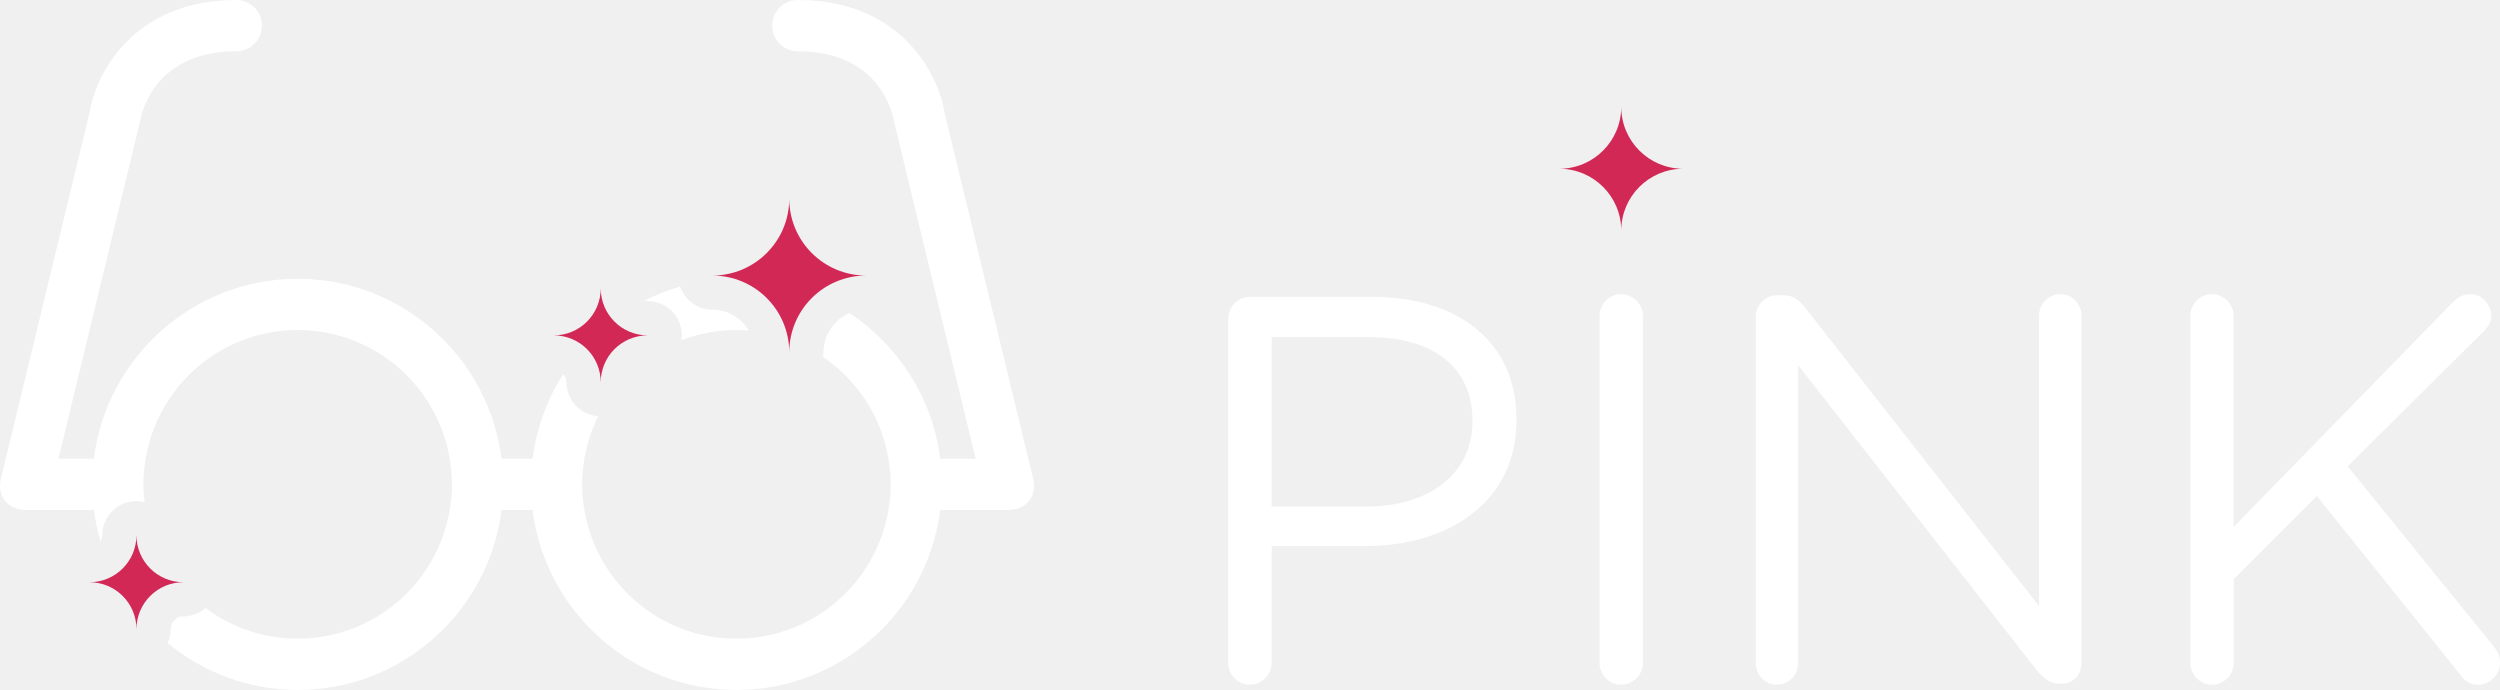
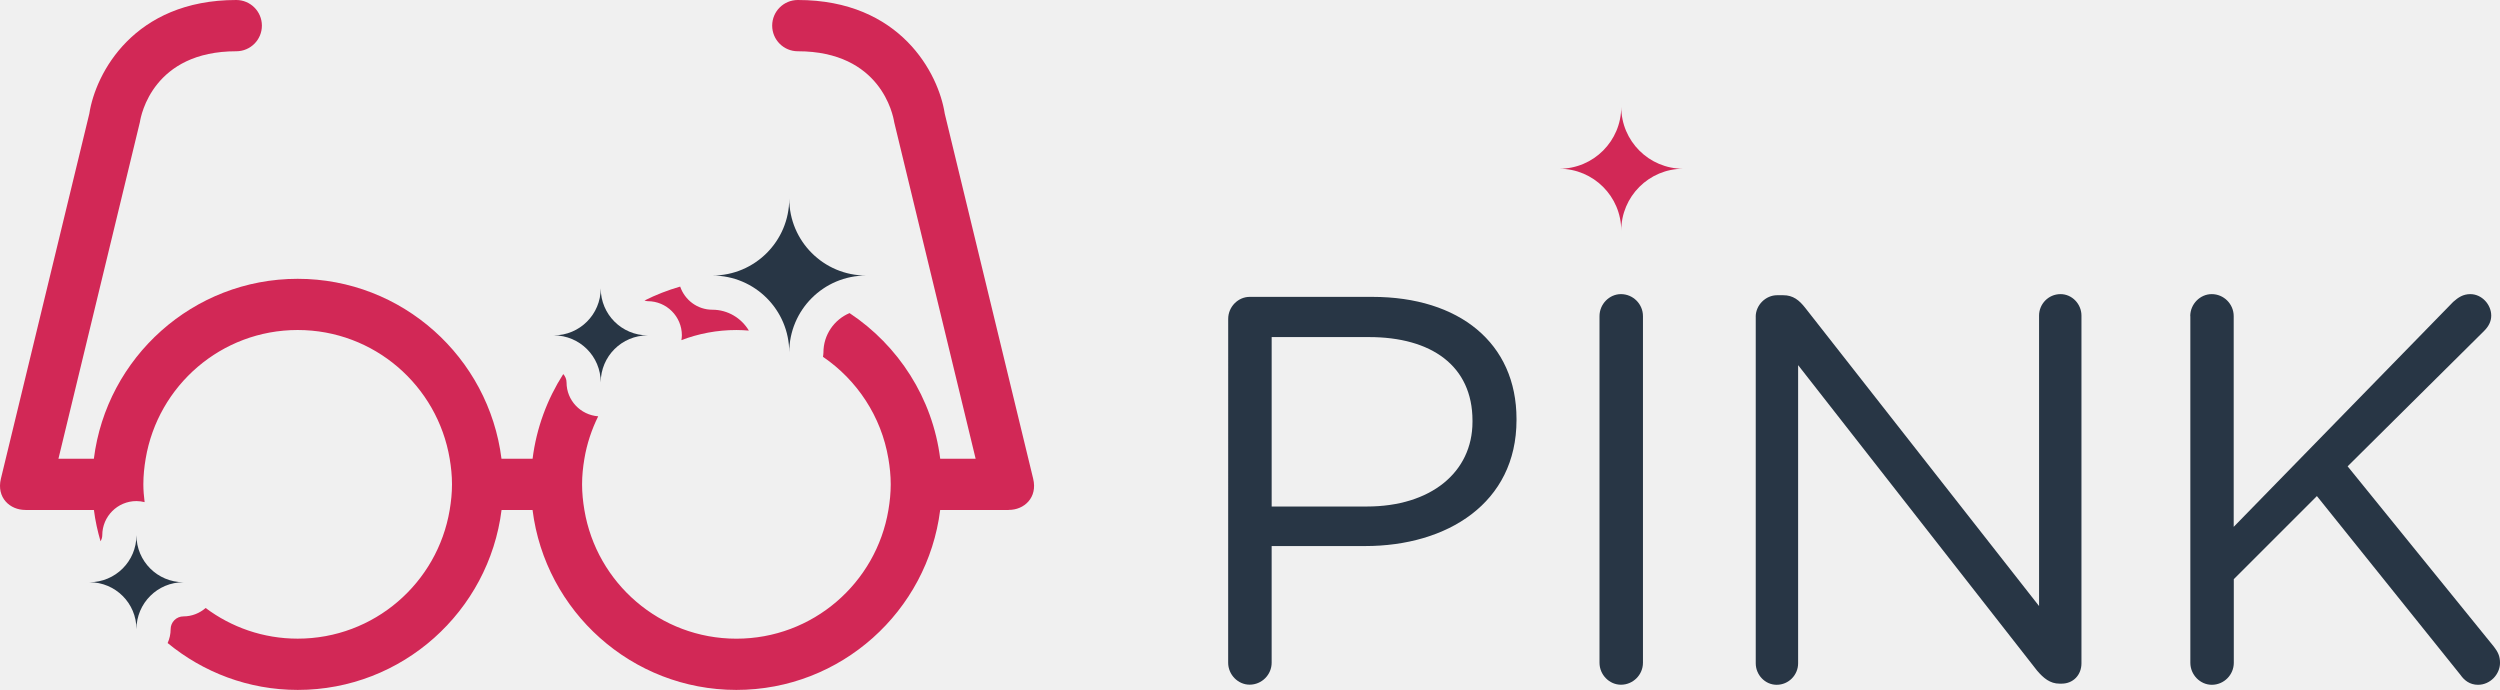
<svg xmlns="http://www.w3.org/2000/svg" version="1.1" id="Layer_2" x="0px" y="0px" width="146.3px" height="40.375px" viewBox="0 0 146.3 40.375" enable-background="new 0 0 146.3 40.375" xml:space="preserve">
  <g>
-     <path fill="#FFFFFF" d="M71.874,18.661c0-0.708,0.58-1.288,1.256-1.288h7.18c5.087,0,8.436,2.704,8.436,7.146v0.064 c0,4.861-4.057,7.373-8.854,7.373h-5.475v6.825c0,0.708-0.58,1.288-1.288,1.288c-0.676,0-1.256-0.58-1.256-1.288V18.661z M79.988,29.641c3.734,0,6.182-1.996,6.182-4.959v-0.063c0-3.22-2.414-4.894-6.053-4.894h-5.699v9.917H79.988L79.988,29.641z" />
-     <path fill="#FFFFFF" d="M93.603,18.5c0-0.708,0.579-1.288,1.255-1.288c0.709,0,1.288,0.58,1.288,1.288v20.283 c0,0.708-0.579,1.287-1.288,1.287c-0.676,0-1.255-0.579-1.255-1.287V18.5z" />
-     <path fill="#FFFFFF" d="M102.744,18.532c0-0.676,0.58-1.256,1.256-1.256h0.354c0.58,0,0.935,0.29,1.288,0.74l13.684,17.45V18.468 c0-0.676,0.547-1.256,1.256-1.256c0.676,0,1.224,0.58,1.224,1.256v20.349c0,0.676-0.481,1.19-1.158,1.19h-0.129c-0.548,0-0.935-0.321-1.319-0.772l-13.975-17.868v17.45c0,0.676-0.547,1.256-1.256,1.256c-0.676,0-1.223-0.58-1.223-1.256V18.532 H102.744z" />
-     <path fill="#FFFFFF" d="M128.173,18.5c0-0.708,0.58-1.288,1.257-1.288c0.708,0,1.286,0.58,1.286,1.288v12.331l12.848-13.168 c0.29-0.257,0.579-0.451,0.998-0.451c0.676,0,1.225,0.612,1.225,1.256c0,0.354-0.162,0.644-0.42,0.901l-7.984,7.92l8.564,10.561 c0.225,0.291,0.354,0.547,0.354,0.935c0,0.676-0.578,1.288-1.286,1.288c-0.483,0-0.806-0.258-1.03-0.58l-8.402-10.463l-4.863,4.861 v4.894c0,0.708-0.578,1.288-1.286,1.288c-0.677,0-1.257-0.58-1.257-1.288V18.5H128.173z" />
+     <path fill="#283645" d="M71.874,18.661c0-0.708,0.58-1.288,1.256-1.288h7.18c5.087,0,8.436,2.704,8.436,7.146v0.063 c0,4.86-4.057,7.373-8.854,7.373h-5.475v6.825c0,0.708-0.58,1.287-1.289,1.287c-0.676,0-1.256-0.58-1.256-1.287L71.874,18.661 L71.874,18.661z M79.988,29.641c3.734,0,6.182-1.996,6.182-4.959v-0.062c0-3.221-2.414-4.894-6.053-4.894h-5.699v9.917h5.57V29.641 z" />
+     <path fill="#283645" d="M93.603,18.5c0-0.708,0.579-1.288,1.255-1.288c0.709,0,1.288,0.58,1.288,1.288v20.283 c0,0.708-0.579,1.287-1.288,1.287c-0.676,0-1.255-0.579-1.255-1.287V18.5z" />
+     <path fill="#283645" d="M102.744,18.532c0-0.676,0.58-1.256,1.256-1.256h0.354c0.58,0,0.935,0.29,1.288,0.74l13.684,17.45V18.468 c0-0.676,0.547-1.256,1.256-1.256c0.676,0,1.225,0.58,1.225,1.256v20.349c0,0.677-0.48,1.19-1.158,1.19h-0.129 c-0.548,0-0.936-0.321-1.318-0.772l-13.976-17.867v17.449c0,0.677-0.547,1.257-1.257,1.257c-0.676,0-1.223-0.58-1.223-1.257V18.532 H102.744z" />
+     <path fill="#283645" d="M128.173,18.5c0-0.708,0.58-1.288,1.257-1.288c0.708,0,1.286,0.58,1.286,1.288v12.331l12.848-13.168 c0.29-0.257,0.579-0.451,0.998-0.451c0.676,0,1.225,0.612,1.225,1.256c0,0.354-0.162,0.644-0.42,0.901l-7.984,7.92l8.564,10.561 c0.225,0.291,0.354,0.547,0.354,0.936c0,0.676-0.577,1.288-1.285,1.288c-0.482,0-0.807-0.259-1.03-0.58l-8.401-10.464l-4.863,4.861 v4.895c0,0.708-0.578,1.288-1.286,1.288c-0.677,0-1.257-0.58-1.257-1.288V18.5H128.173z" />
  </g>
  <path fill="#D22856" d="M98.498,9.875c-2.002,0-3.623-1.623-3.623-3.624c0,2.001-1.623,3.624-3.625,3.624 c2.002,0,3.625,1.623,3.625,3.624C94.875,11.498,96.496,9.875,98.498,9.875z" />
  <g>
-     <path fill="#FFFFFF" d="M43.094,19.313c0.246,0,0.489,0.014,0.73,0.033c-0.437-0.728-1.227-1.221-2.136-1.221 c-0.877,0-1.614-0.568-1.884-1.354c-0.727,0.208-1.425,0.482-2.089,0.816c0.062,0.017,0.122,0.038,0.188,0.038c1.104,0,2,0.896,2,2 c0,0.096-0.015,0.188-0.028,0.281C40.875,19.524,41.959,19.313,43.094,19.313z" />
-     <path fill="#FFFFFF" d="M60.462,28.016c-0.002-0.009-5.175-21.365-5.175-21.365C54.926,4.303,52.694,0,46.688,0 c-0.829,0-1.5,0.671-1.5,1.5s0.671,1.5,1.5,1.5c4.856,0,5.575,3.729,5.639,4.143l4.767,19.701h-2.073 c-0.445-3.557-2.453-6.628-5.305-8.522c-0.897,0.379-1.529,1.269-1.529,2.303c0,0.088-0.015,0.171-0.026,0.256 c1.991,1.358,3.415,3.489,3.829,5.964c0.082,0.489,0.135,0.988,0.135,1.5s-0.053,1.012-0.135,1.5 c-0.716,4.272-4.421,7.531-8.896,7.531c-4.475,0-8.181-3.259-8.896-7.531c-0.082-0.488-0.135-0.988-0.135-1.5 s0.053-1.011,0.135-1.5c0.147-0.878,0.427-1.711,0.808-2.483c-1.034-0.078-1.852-0.932-1.852-1.985 c0-0.189-0.077-0.357-0.192-0.489c-0.938,1.469-1.569,3.15-1.795,4.958h-1.82c-0.741-5.927-5.802-10.531-11.927-10.531 S6.235,20.917,5.493,26.844H3.42L8.187,7.143C8.25,6.729,8.97,3,13.826,3c0.829,0,1.5-0.671,1.5-1.5S14.655,0,13.826,0 C7.82,0,5.588,4.303,5.227,6.651c0,0-5.173,21.356-5.175,21.365c-0.266,1.109,0.531,1.826,1.426,1.826 c0.012,0,0.023,0.004,0.036,0.004h3.982c0.079,0.628,0.215,1.237,0.387,1.831c0.059-0.106,0.102-0.224,0.102-0.354 c0-1.104,0.896-2,2-2c0.166,0,0.324,0.025,0.478,0.063c-0.043-0.343-0.074-0.688-0.074-1.042c0-0.512,0.053-1.011,0.135-1.5 c0.715-4.271,4.421-7.531,8.896-7.531s8.18,3.26,8.896,7.531c0.082,0.489,0.135,0.988,0.135,1.5s-0.053,1.012-0.135,1.5 c-0.715,4.272-4.421,7.531-8.896,7.531c-2.022,0-3.883-0.67-5.386-1.794c-0.35,0.302-0.8,0.491-1.299,0.491 c-0.413,0-0.749,0.336-0.749,0.748c0,0.29-0.065,0.564-0.176,0.812c2.075,1.708,4.722,2.743,7.614,2.743 c6.125,0,11.185-4.604,11.927-10.53h1.814c0.742,5.926,5.802,10.53,11.927,10.53s11.186-4.604,11.927-10.53H59 c0.012,0,0.023-0.004,0.036-0.004C59.931,29.842,60.728,29.125,60.462,28.016z" />
+     <path fill="#D22856" d="M43.094,19.313c0.246,0,0.489,0.014,0.73,0.033c-0.437-0.728-1.227-1.221-2.136-1.221 c-0.877,0-1.614-0.568-1.884-1.354c-0.727,0.208-1.425,0.482-2.089,0.816c0.062,0.017,0.122,0.038,0.188,0.038c1.104,0,2,0.896,2,2 c0,0.096-0.015,0.188-0.028,0.281C40.875,19.524,41.959,19.313,43.094,19.313z" />
+     <path fill="#D22856" d="M60.462,28.016c-0.002-0.009-5.175-21.365-5.175-21.365C54.926,4.303,52.694,0,46.688,0 c-0.829,0-1.5,0.671-1.5,1.5s0.671,1.5,1.5,1.5c4.856,0,5.575,3.729,5.639,4.143l4.767,19.701h-2.073 c-0.445-3.557-2.453-6.628-5.305-8.522c-0.897,0.379-1.529,1.269-1.529,2.303c0,0.088-0.015,0.171-0.026,0.256 c1.991,1.358,3.415,3.489,3.829,5.965c0.082,0.488,0.135,0.987,0.135,1.5c0,0.512-0.053,1.012-0.135,1.5 c-0.716,4.271-4.421,7.53-8.896,7.53c-4.475,0-8.181-3.259-8.896-7.53c-0.082-0.488-0.135-0.988-0.135-1.5 c0-0.513,0.053-1.012,0.135-1.5c0.147-0.879,0.427-1.712,0.808-2.484c-1.034-0.077-1.852-0.932-1.852-1.984 c0-0.189-0.077-0.357-0.192-0.488c-0.938,1.469-1.569,3.149-1.795,4.957h-1.82c-0.741-5.927-5.802-10.531-11.927-10.531 S6.235,20.917,5.493,26.844H3.42L8.187,7.143C8.25,6.729,8.97,3,13.826,3c0.829,0,1.5-0.671,1.5-1.5S14.655,0,13.826,0 C7.82,0,5.588,4.303,5.227,6.651c0,0-5.173,21.356-5.175,21.365c-0.266,1.109,0.531,1.826,1.426,1.826 c0.012,0,0.023,0.004,0.036,0.004h3.982c0.079,0.629,0.215,1.237,0.387,1.831c0.059-0.106,0.102-0.224,0.102-0.354 c0-1.104,0.896-2,2-2c0.166,0,0.324,0.024,0.478,0.062c-0.043-0.343-0.074-0.688-0.074-1.042c0-0.512,0.053-1.011,0.135-1.5 c0.715-4.271,4.421-7.531,8.896-7.531s8.18,3.26,8.896,7.531c0.082,0.489,0.135,0.988,0.135,1.5s-0.053,1.012-0.135,1.5 c-0.715,4.272-4.421,7.531-8.896,7.531c-2.022,0-3.883-0.67-5.386-1.794c-0.35,0.302-0.8,0.491-1.299,0.491 c-0.413,0-0.749,0.336-0.749,0.748c0,0.289-0.065,0.563-0.176,0.812c2.075,1.708,4.722,2.743,7.614,2.743 c6.125,0,11.185-4.604,11.927-10.529h1.814c0.742,5.926,5.802,10.529,11.927,10.529s11.186-4.604,11.927-10.529H59 c0.012,0,0.023-0.005,0.036-0.005C59.931,29.842,60.728,29.125,60.462,28.016z" />
  </g>
  <g>
    <g>
-       <path fill="#D22856" d="M50.686,16.125c-2.485,0-4.499-2.014-4.499-4.499c0,2.485-2.014,4.499-4.499,4.499 c2.485,0,4.499,2.014,4.499,4.499C46.187,18.139,48.2,16.125,50.686,16.125z" />
+       <path fill="#283645" d="M50.686,16.125c-2.485,0-4.499-2.014-4.499-4.499c0,2.485-2.014,4.499-4.499,4.499 c2.485,0,4.499,2.014,4.499,4.499C46.187,18.139,48.2,16.125,50.686,16.125z" />
    </g>
  </g>
  <g>
    <g>
-       <path fill="#D22856" d="M37.904,19.626c-1.519,0-2.749-1.23-2.749-2.749c0,1.519-1.23,2.749-2.749,2.749 c1.519,0,2.749,1.229,2.749,2.749C35.155,20.855,36.386,19.626,37.904,19.626z" />
+       <path fill="#283645" d="M37.904,19.626c-1.519,0-2.749-1.23-2.749-2.749c0,1.519-1.23,2.749-2.749,2.749 c1.519,0,2.749,1.229,2.749,2.749C35.155,20.855,36.386,19.626,37.904,19.626z" />
    </g>
  </g>
  <g>
    <g>
-       <path fill="#D22856" d="M10.734,34.072c-1.519,0-2.749-1.23-2.749-2.75c0,1.52-1.23,2.75-2.749,2.75 c1.519,0,2.749,1.229,2.749,2.748C7.985,35.303,9.215,34.072,10.734,34.072z" />
+       <path fill="#283645" d="M10.734,34.072c-1.519,0-2.749-1.23-2.749-2.75c0,1.52-1.23,2.75-2.749,2.75 c1.519,0,2.749,1.229,2.749,2.748C7.985,35.303,9.215,34.072,10.734,34.072z" />
    </g>
  </g>
</svg>
